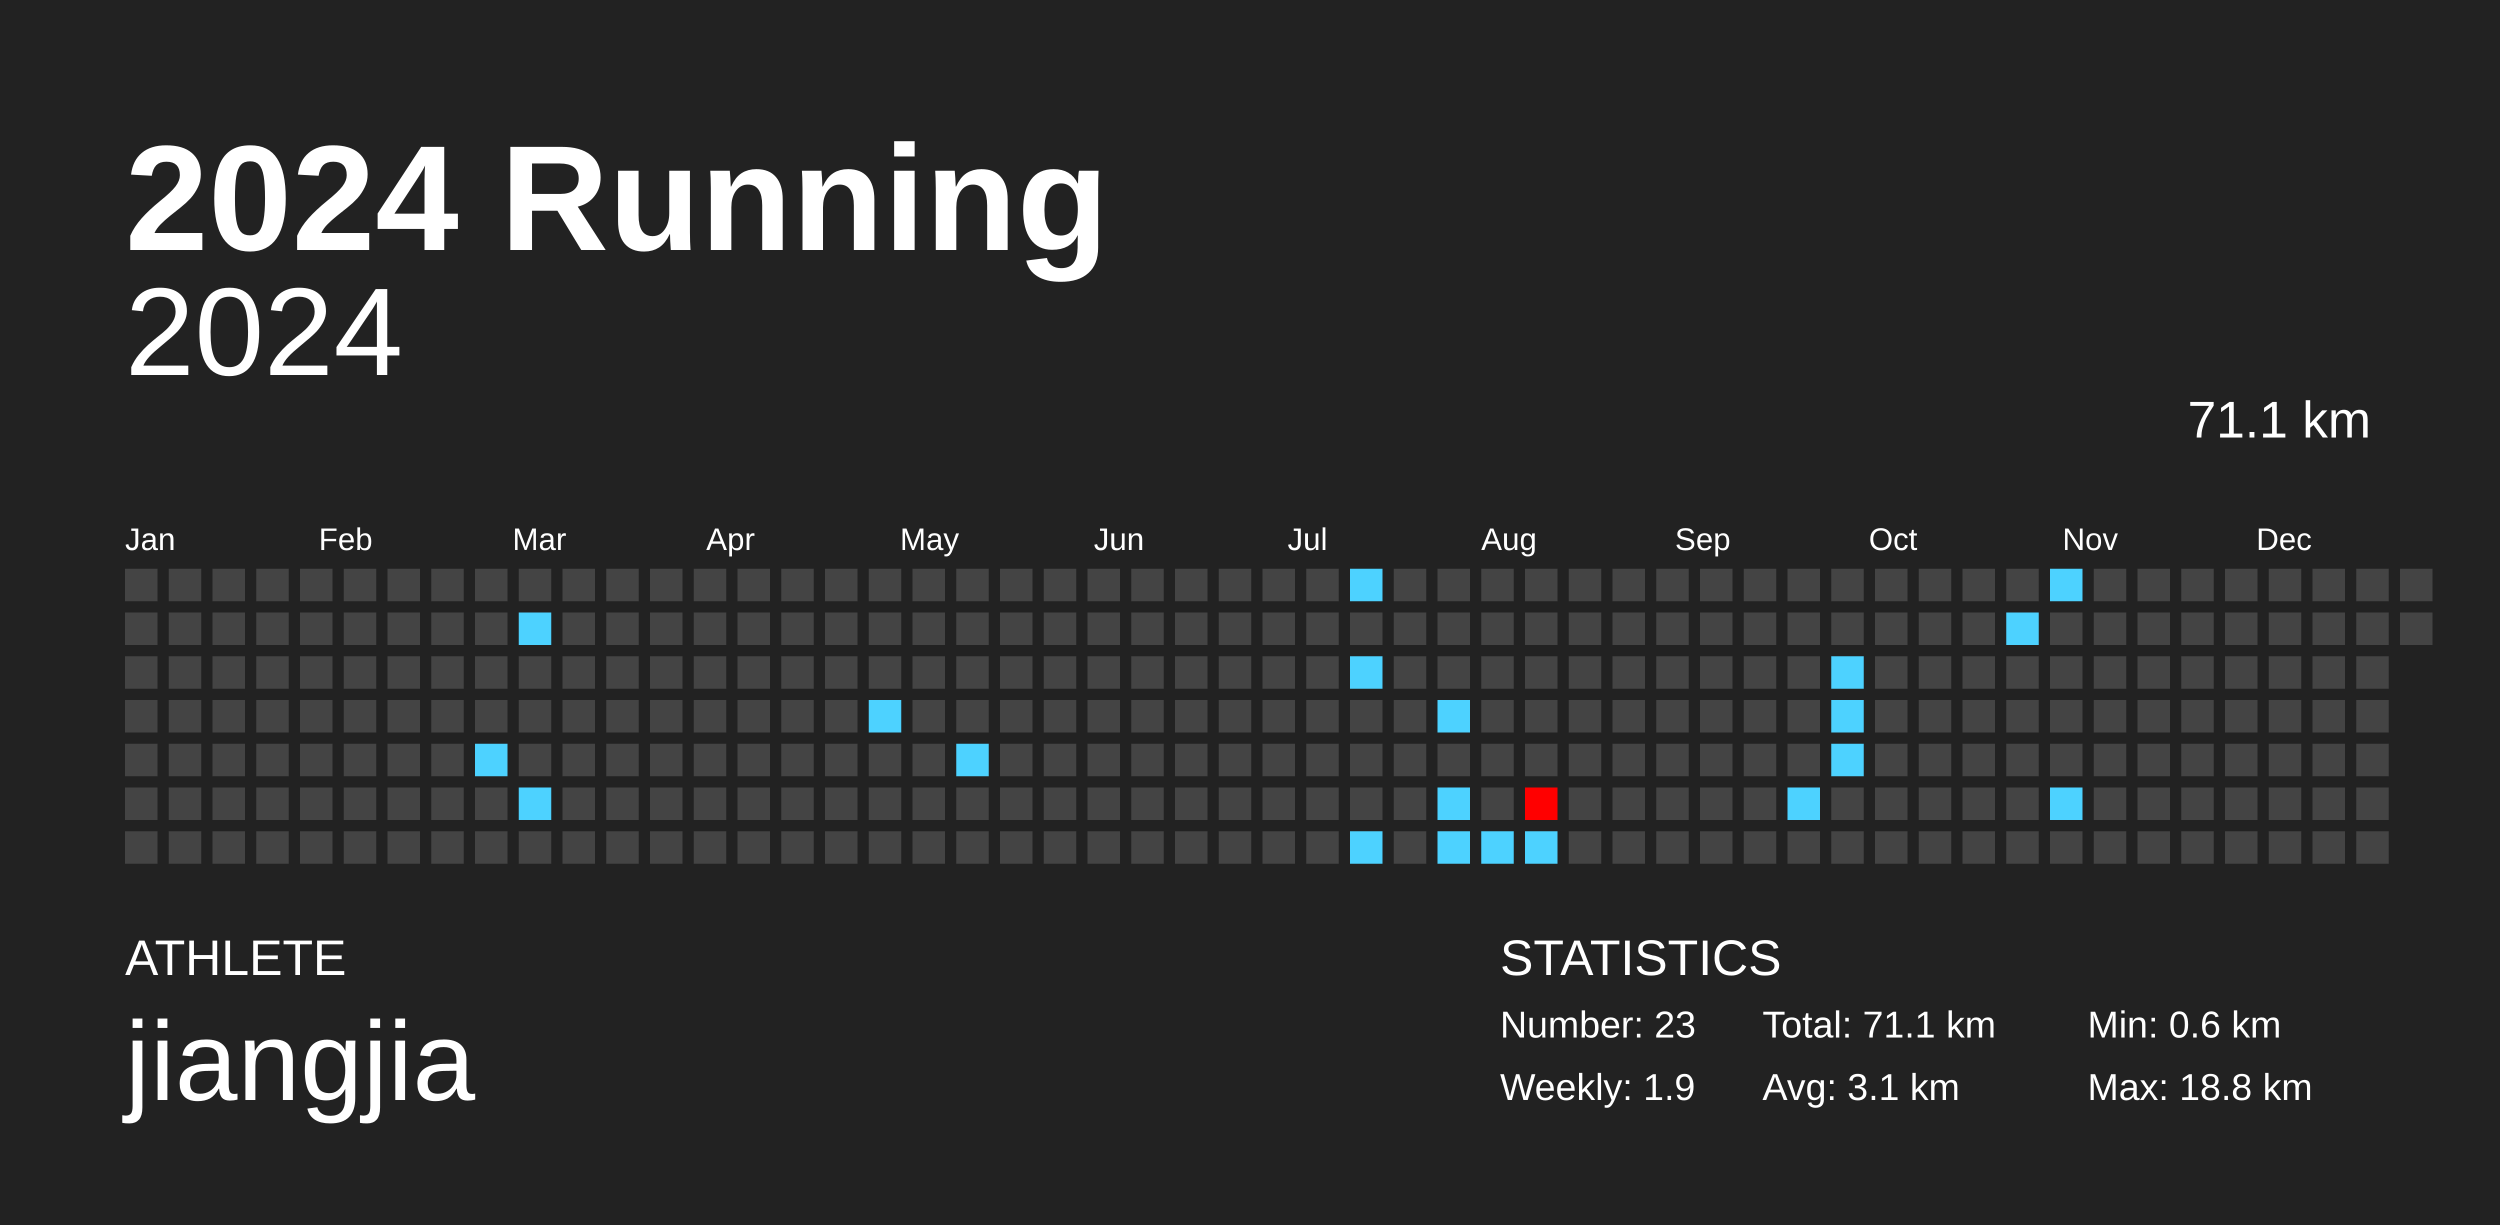
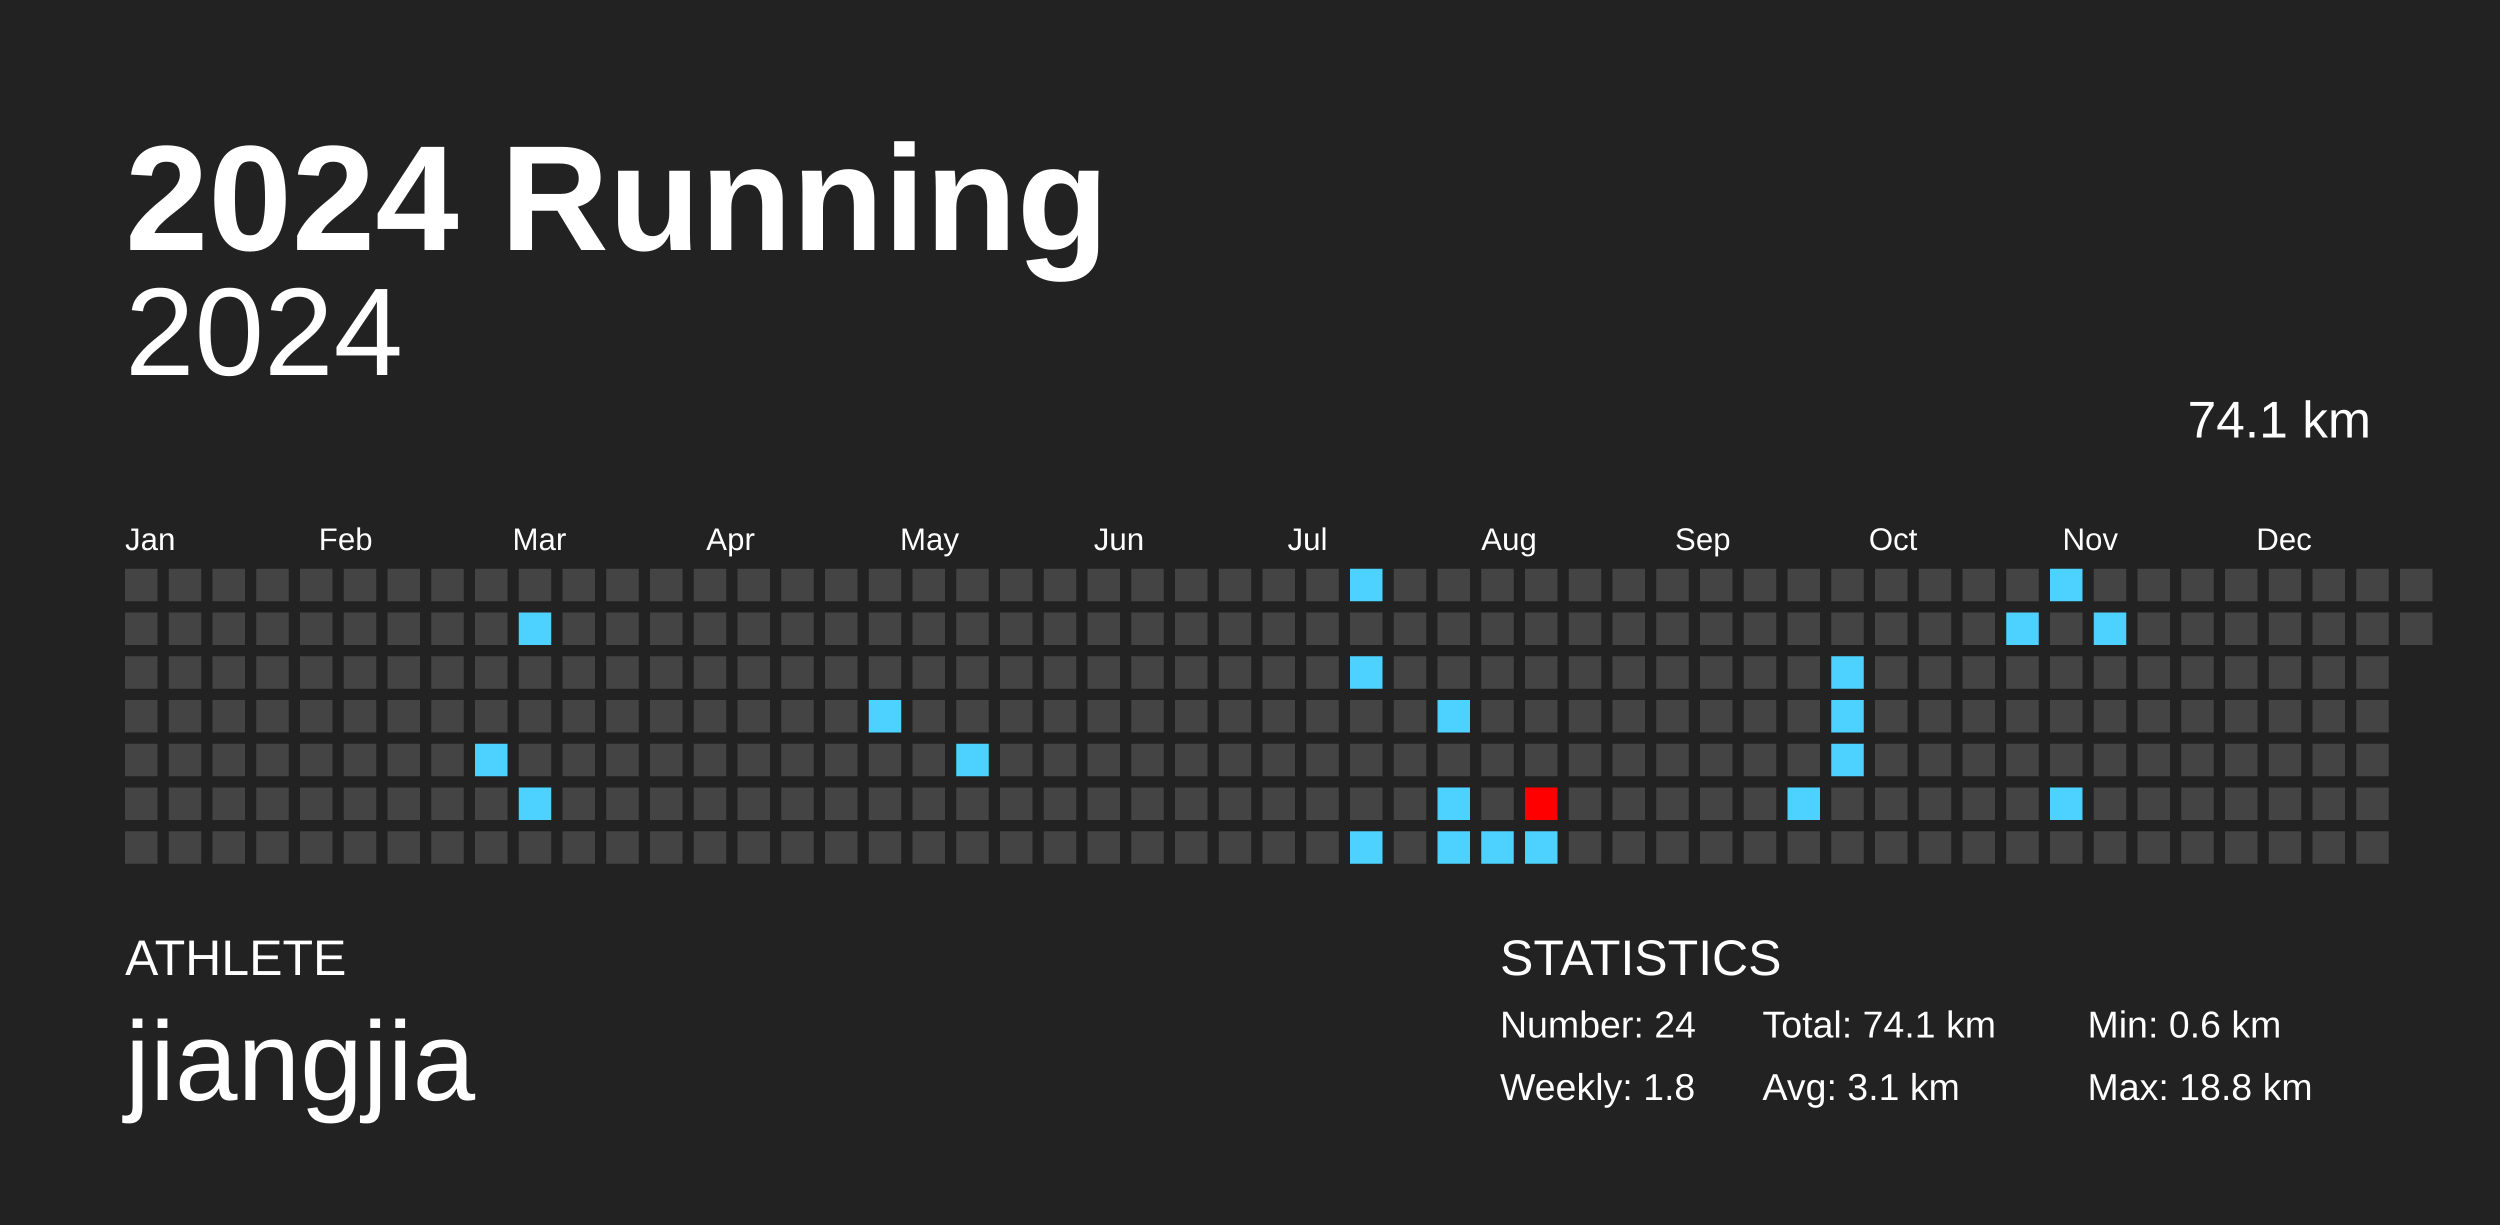
<svg xmlns="http://www.w3.org/2000/svg" baseProfile="full" height="98mm" version="1.1" viewBox="0,0,200,98" width="200mm">
  <defs />
  <rect fill="#222222" height="98" width="200" x="0" y="0" />
  <text fill="#FFFFFF" style="font-size:12px; font-family:Arial; font-weight:bold;" x="10" y="20">2024 Running</text>
  <text fill="#FFFFFF" style="font-size:4px; font-family:Arial" x="10" y="78">ATHLETE</text>
  <text fill="#FFFFFF" style="font-size:9px; font-family:Arial" x="10" y="88">jiangjia</text>
  <text fill="#FFFFFF" style="font-size:4px; font-family:Arial" x="120" y="78">STATISTICS</text>
-   <text fill="#FFFFFF" style="font-size:3px; font-family:Arial" x="120" y="83">Number: 23</text>
-   <text fill="#FFFFFF" style="font-size:3px; font-family:Arial" x="120" y="88">Weekly: 1.9</text>
-   <text fill="#FFFFFF" style="font-size:3px; font-family:Arial" x="141" y="83">Total: 71.1 km</text>
+   <text fill="#FFFFFF" style="font-size:3px; font-family:Arial" x="120" y="83">Number: 24</text>
+   <text fill="#FFFFFF" style="font-size:3px; font-family:Arial" x="120" y="88">Weekly: 1.8</text>
+   <text fill="#FFFFFF" style="font-size:3px; font-family:Arial" x="141" y="83">Total: 74.1 km</text>
  <text fill="#FFFFFF" style="font-size:3px; font-family:Arial" x="141" y="88">Avg: 3.1 km</text>
  <text fill="#FFFFFF" style="font-size:3px; font-family:Arial" x="167" y="83">Min: 0.6 km</text>
  <text fill="#FFFFFF" style="font-size:3px; font-family:Arial" x="167" y="88">Max: 18.8 km</text>
  <text alignment-baseline="hanging" fill="#FFFFFF" style="font-size:10.0px; font-family:Arial;" x="10" y="30">2024</text>
-   <text alignment-baseline="hanging" fill="#FFFFFF" style="font-size:4.125px; font-family:Arial;" x="175" y="35">71.1 km</text>
+   <text alignment-baseline="hanging" fill="#FFFFFF" style="font-size:4.125px; font-family:Arial;" x="175" y="35">74.1 km</text>
  <text fill="#FFFFFF" style="font-size:2.5px; font-family:Arial" x="10.0" y="44">Jan</text>
  <text fill="#FFFFFF" style="font-size:2.5px; font-family:Arial" x="25.5" y="44">Feb</text>
  <text fill="#FFFFFF" style="font-size:2.5px; font-family:Arial" x="41.0" y="44">Mar</text>
  <text fill="#FFFFFF" style="font-size:2.5px; font-family:Arial" x="56.5" y="44">Apr</text>
  <text fill="#FFFFFF" style="font-size:2.5px; font-family:Arial" x="72.0" y="44">May</text>
  <text fill="#FFFFFF" style="font-size:2.5px; font-family:Arial" x="87.5" y="44">Jun</text>
  <text fill="#FFFFFF" style="font-size:2.5px; font-family:Arial" x="103.0" y="44">Jul</text>
  <text fill="#FFFFFF" style="font-size:2.5px; font-family:Arial" x="118.5" y="44">Aug</text>
  <text fill="#FFFFFF" style="font-size:2.5px; font-family:Arial" x="134.0" y="44">Sep</text>
  <text fill="#FFFFFF" style="font-size:2.5px; font-family:Arial" x="149.5" y="44">Oct</text>
  <text fill="#FFFFFF" style="font-size:2.5px; font-family:Arial" x="165.0" y="44">Nov</text>
  <text fill="#FFFFFF" style="font-size:2.5px; font-family:Arial" x="180.5" y="44">Dec</text>
  <rect fill="#444444" height="2.6" width="2.6" x="10.0" y="45.5" />
  <rect fill="#444444" height="2.6" width="2.6" x="10.0" y="49.0" />
  <rect fill="#444444" height="2.6" width="2.6" x="10.0" y="52.5" />
  <rect fill="#444444" height="2.6" width="2.6" x="10.0" y="56.0" />
  <rect fill="#444444" height="2.6" width="2.6" x="10.0" y="59.5" />
  <rect fill="#444444" height="2.6" width="2.6" x="10.0" y="63.0" />
  <rect fill="#444444" height="2.6" width="2.6" x="10.0" y="66.5" />
  <rect fill="#444444" height="2.6" width="2.6" x="13.5" y="45.5" />
  <rect fill="#444444" height="2.6" width="2.6" x="13.5" y="49.0" />
  <rect fill="#444444" height="2.6" width="2.6" x="13.5" y="52.5" />
  <rect fill="#444444" height="2.6" width="2.6" x="13.5" y="56.0" />
  <rect fill="#444444" height="2.6" width="2.6" x="13.5" y="59.5" />
  <rect fill="#444444" height="2.6" width="2.6" x="13.5" y="63.0" />
  <rect fill="#444444" height="2.6" width="2.6" x="13.5" y="66.5" />
  <rect fill="#444444" height="2.6" width="2.6" x="17.0" y="45.5" />
  <rect fill="#444444" height="2.6" width="2.6" x="17.0" y="49.0" />
  <rect fill="#444444" height="2.6" width="2.6" x="17.0" y="52.5" />
  <rect fill="#444444" height="2.6" width="2.6" x="17.0" y="56.0" />
  <rect fill="#444444" height="2.6" width="2.6" x="17.0" y="59.5" />
  <rect fill="#444444" height="2.6" width="2.6" x="17.0" y="63.0" />
  <rect fill="#444444" height="2.6" width="2.6" x="17.0" y="66.5" />
  <rect fill="#444444" height="2.6" width="2.6" x="20.5" y="45.5" />
  <rect fill="#444444" height="2.6" width="2.6" x="20.5" y="49.0" />
  <rect fill="#444444" height="2.6" width="2.6" x="20.5" y="52.5" />
  <rect fill="#444444" height="2.6" width="2.6" x="20.5" y="56.0" />
  <rect fill="#444444" height="2.6" width="2.6" x="20.5" y="59.5" />
  <rect fill="#444444" height="2.6" width="2.6" x="20.5" y="63.0" />
  <rect fill="#444444" height="2.6" width="2.6" x="20.5" y="66.5" />
  <rect fill="#444444" height="2.6" width="2.6" x="24.0" y="45.5" />
  <rect fill="#444444" height="2.6" width="2.6" x="24.0" y="49.0" />
  <rect fill="#444444" height="2.6" width="2.6" x="24.0" y="52.5" />
  <rect fill="#444444" height="2.6" width="2.6" x="24.0" y="56.0" />
  <rect fill="#444444" height="2.6" width="2.6" x="24.0" y="59.5" />
  <rect fill="#444444" height="2.6" width="2.6" x="24.0" y="63.0" />
  <rect fill="#444444" height="2.6" width="2.6" x="24.0" y="66.5" />
  <rect fill="#444444" height="2.6" width="2.6" x="27.5" y="45.5" />
  <rect fill="#444444" height="2.6" width="2.6" x="27.5" y="49.0" />
  <rect fill="#444444" height="2.6" width="2.6" x="27.5" y="52.5" />
  <rect fill="#444444" height="2.6" width="2.6" x="27.5" y="56.0" />
  <rect fill="#444444" height="2.6" width="2.6" x="27.5" y="59.5" />
  <rect fill="#444444" height="2.6" width="2.6" x="27.5" y="63.0" />
  <rect fill="#444444" height="2.6" width="2.6" x="27.5" y="66.5" />
  <rect fill="#444444" height="2.6" width="2.6" x="31.0" y="45.5" />
  <rect fill="#444444" height="2.6" width="2.6" x="31.0" y="49.0" />
  <rect fill="#444444" height="2.6" width="2.6" x="31.0" y="52.5" />
  <rect fill="#444444" height="2.6" width="2.6" x="31.0" y="56.0" />
  <rect fill="#444444" height="2.6" width="2.6" x="31.0" y="59.5" />
  <rect fill="#444444" height="2.6" width="2.6" x="31.0" y="63.0" />
  <rect fill="#444444" height="2.6" width="2.6" x="31.0" y="66.5" />
  <rect fill="#444444" height="2.6" width="2.6" x="34.5" y="45.5" />
  <rect fill="#444444" height="2.6" width="2.6" x="34.5" y="49.0" />
  <rect fill="#444444" height="2.6" width="2.6" x="34.5" y="52.5" />
  <rect fill="#444444" height="2.6" width="2.6" x="34.5" y="56.0" />
  <rect fill="#444444" height="2.6" width="2.6" x="34.5" y="59.5" />
  <rect fill="#444444" height="2.6" width="2.6" x="34.5" y="63.0" />
  <rect fill="#444444" height="2.6" width="2.6" x="34.5" y="66.5" />
  <rect fill="#444444" height="2.6" width="2.6" x="38.0" y="45.5" />
  <rect fill="#444444" height="2.6" width="2.6" x="38.0" y="49.0" />
  <rect fill="#444444" height="2.6" width="2.6" x="38.0" y="52.5" />
  <rect fill="#444444" height="2.6" width="2.6" x="38.0" y="56.0" />
  <rect fill="#4dd2ff" height="2.6" width="2.6" x="38.0" y="59.5" />
  <rect fill="#444444" height="2.6" width="2.6" x="38.0" y="63.0" />
  <rect fill="#444444" height="2.6" width="2.6" x="38.0" y="66.5" />
  <rect fill="#444444" height="2.6" width="2.6" x="41.5" y="45.5" />
  <rect fill="#4dd2ff" height="2.6" width="2.6" x="41.5" y="49.0" />
  <rect fill="#444444" height="2.6" width="2.6" x="41.5" y="52.5" />
  <rect fill="#444444" height="2.6" width="2.6" x="41.5" y="56.0" />
  <rect fill="#444444" height="2.6" width="2.6" x="41.5" y="59.5" />
  <rect fill="#4dd2ff" height="2.6" width="2.6" x="41.5" y="63.0" />
  <rect fill="#444444" height="2.6" width="2.6" x="41.5" y="66.5" />
  <rect fill="#444444" height="2.6" width="2.6" x="45.0" y="45.5" />
  <rect fill="#444444" height="2.6" width="2.6" x="45.0" y="49.0" />
  <rect fill="#444444" height="2.6" width="2.6" x="45.0" y="52.5" />
  <rect fill="#444444" height="2.6" width="2.6" x="45.0" y="56.0" />
  <rect fill="#444444" height="2.6" width="2.6" x="45.0" y="59.5" />
  <rect fill="#444444" height="2.6" width="2.6" x="45.0" y="63.0" />
  <rect fill="#444444" height="2.6" width="2.6" x="45.0" y="66.5" />
  <rect fill="#444444" height="2.6" width="2.6" x="48.5" y="45.5" />
  <rect fill="#444444" height="2.6" width="2.6" x="48.5" y="49.0" />
  <rect fill="#444444" height="2.6" width="2.6" x="48.5" y="52.5" />
  <rect fill="#444444" height="2.6" width="2.6" x="48.5" y="56.0" />
  <rect fill="#444444" height="2.6" width="2.6" x="48.5" y="59.5" />
  <rect fill="#444444" height="2.6" width="2.6" x="48.5" y="63.0" />
  <rect fill="#444444" height="2.6" width="2.6" x="48.5" y="66.5" />
  <rect fill="#444444" height="2.6" width="2.6" x="52.0" y="45.5" />
  <rect fill="#444444" height="2.6" width="2.6" x="52.0" y="49.0" />
  <rect fill="#444444" height="2.6" width="2.6" x="52.0" y="52.5" />
  <rect fill="#444444" height="2.6" width="2.6" x="52.0" y="56.0" />
  <rect fill="#444444" height="2.6" width="2.6" x="52.0" y="59.5" />
  <rect fill="#444444" height="2.6" width="2.6" x="52.0" y="63.0" />
  <rect fill="#444444" height="2.6" width="2.6" x="52.0" y="66.5" />
  <rect fill="#444444" height="2.6" width="2.6" x="55.5" y="45.5" />
  <rect fill="#444444" height="2.6" width="2.6" x="55.5" y="49.0" />
  <rect fill="#444444" height="2.6" width="2.6" x="55.5" y="52.5" />
  <rect fill="#444444" height="2.6" width="2.6" x="55.5" y="56.0" />
  <rect fill="#444444" height="2.6" width="2.6" x="55.5" y="59.5" />
  <rect fill="#444444" height="2.6" width="2.6" x="55.5" y="63.0" />
  <rect fill="#444444" height="2.6" width="2.6" x="55.5" y="66.5" />
  <rect fill="#444444" height="2.6" width="2.6" x="59.0" y="45.5" />
  <rect fill="#444444" height="2.6" width="2.6" x="59.0" y="49.0" />
  <rect fill="#444444" height="2.6" width="2.6" x="59.0" y="52.5" />
  <rect fill="#444444" height="2.6" width="2.6" x="59.0" y="56.0" />
  <rect fill="#444444" height="2.6" width="2.6" x="59.0" y="59.5" />
  <rect fill="#444444" height="2.6" width="2.6" x="59.0" y="63.0" />
  <rect fill="#444444" height="2.6" width="2.6" x="59.0" y="66.5" />
  <rect fill="#444444" height="2.6" width="2.6" x="62.5" y="45.5" />
  <rect fill="#444444" height="2.6" width="2.6" x="62.5" y="49.0" />
  <rect fill="#444444" height="2.6" width="2.6" x="62.5" y="52.5" />
  <rect fill="#444444" height="2.6" width="2.6" x="62.5" y="56.0" />
  <rect fill="#444444" height="2.6" width="2.6" x="62.5" y="59.5" />
  <rect fill="#444444" height="2.6" width="2.6" x="62.5" y="63.0" />
  <rect fill="#444444" height="2.6" width="2.6" x="62.5" y="66.5" />
  <rect fill="#444444" height="2.6" width="2.6" x="66.0" y="45.5" />
  <rect fill="#444444" height="2.6" width="2.6" x="66.0" y="49.0" />
  <rect fill="#444444" height="2.6" width="2.6" x="66.0" y="52.5" />
  <rect fill="#444444" height="2.6" width="2.6" x="66.0" y="56.0" />
  <rect fill="#444444" height="2.6" width="2.6" x="66.0" y="59.5" />
  <rect fill="#444444" height="2.6" width="2.6" x="66.0" y="63.0" />
  <rect fill="#444444" height="2.6" width="2.6" x="66.0" y="66.5" />
  <rect fill="#444444" height="2.6" width="2.6" x="69.5" y="45.5" />
  <rect fill="#444444" height="2.6" width="2.6" x="69.5" y="49.0" />
  <rect fill="#444444" height="2.6" width="2.6" x="69.5" y="52.5" />
  <rect fill="#4dd2ff" height="2.6" width="2.6" x="69.5" y="56.0" />
  <rect fill="#444444" height="2.6" width="2.6" x="69.5" y="59.5" />
  <rect fill="#444444" height="2.6" width="2.6" x="69.5" y="63.0" />
  <rect fill="#444444" height="2.6" width="2.6" x="69.5" y="66.5" />
  <rect fill="#444444" height="2.6" width="2.6" x="73.0" y="45.5" />
  <rect fill="#444444" height="2.6" width="2.6" x="73.0" y="49.0" />
  <rect fill="#444444" height="2.6" width="2.6" x="73.0" y="52.5" />
  <rect fill="#444444" height="2.6" width="2.6" x="73.0" y="56.0" />
  <rect fill="#444444" height="2.6" width="2.6" x="73.0" y="59.5" />
  <rect fill="#444444" height="2.6" width="2.6" x="73.0" y="63.0" />
  <rect fill="#444444" height="2.6" width="2.6" x="73.0" y="66.5" />
  <rect fill="#444444" height="2.6" width="2.6" x="76.5" y="45.5" />
  <rect fill="#444444" height="2.6" width="2.6" x="76.5" y="49.0" />
  <rect fill="#444444" height="2.6" width="2.6" x="76.5" y="52.5" />
  <rect fill="#444444" height="2.6" width="2.6" x="76.5" y="56.0" />
  <rect fill="#4dd2ff" height="2.6" width="2.6" x="76.5" y="59.5" />
  <rect fill="#444444" height="2.6" width="2.6" x="76.5" y="63.0" />
  <rect fill="#444444" height="2.6" width="2.6" x="76.5" y="66.5" />
  <rect fill="#444444" height="2.6" width="2.6" x="80.0" y="45.5" />
  <rect fill="#444444" height="2.6" width="2.6" x="80.0" y="49.0" />
  <rect fill="#444444" height="2.6" width="2.6" x="80.0" y="52.5" />
  <rect fill="#444444" height="2.6" width="2.6" x="80.0" y="56.0" />
  <rect fill="#444444" height="2.6" width="2.6" x="80.0" y="59.5" />
  <rect fill="#444444" height="2.6" width="2.6" x="80.0" y="63.0" />
  <rect fill="#444444" height="2.6" width="2.6" x="80.0" y="66.5" />
  <rect fill="#444444" height="2.6" width="2.6" x="83.5" y="45.5" />
  <rect fill="#444444" height="2.6" width="2.6" x="83.5" y="49.0" />
  <rect fill="#444444" height="2.6" width="2.6" x="83.5" y="52.5" />
  <rect fill="#444444" height="2.6" width="2.6" x="83.5" y="56.0" />
  <rect fill="#444444" height="2.6" width="2.6" x="83.5" y="59.5" />
  <rect fill="#444444" height="2.6" width="2.6" x="83.5" y="63.0" />
  <rect fill="#444444" height="2.6" width="2.6" x="83.5" y="66.5" />
  <rect fill="#444444" height="2.6" width="2.6" x="87.0" y="45.5" />
  <rect fill="#444444" height="2.6" width="2.6" x="87.0" y="49.0" />
  <rect fill="#444444" height="2.6" width="2.6" x="87.0" y="52.5" />
  <rect fill="#444444" height="2.6" width="2.6" x="87.0" y="56.0" />
  <rect fill="#444444" height="2.6" width="2.6" x="87.0" y="59.5" />
  <rect fill="#444444" height="2.6" width="2.6" x="87.0" y="63.0" />
  <rect fill="#444444" height="2.6" width="2.6" x="87.0" y="66.5" />
  <rect fill="#444444" height="2.6" width="2.6" x="90.5" y="45.5" />
  <rect fill="#444444" height="2.6" width="2.6" x="90.5" y="49.0" />
  <rect fill="#444444" height="2.6" width="2.6" x="90.5" y="52.5" />
  <rect fill="#444444" height="2.6" width="2.6" x="90.5" y="56.0" />
  <rect fill="#444444" height="2.6" width="2.6" x="90.5" y="59.5" />
  <rect fill="#444444" height="2.6" width="2.6" x="90.5" y="63.0" />
  <rect fill="#444444" height="2.6" width="2.6" x="90.5" y="66.5" />
  <rect fill="#444444" height="2.6" width="2.6" x="94.0" y="45.5" />
  <rect fill="#444444" height="2.6" width="2.6" x="94.0" y="49.0" />
  <rect fill="#444444" height="2.6" width="2.6" x="94.0" y="52.5" />
  <rect fill="#444444" height="2.6" width="2.6" x="94.0" y="56.0" />
  <rect fill="#444444" height="2.6" width="2.6" x="94.0" y="59.5" />
  <rect fill="#444444" height="2.6" width="2.6" x="94.0" y="63.0" />
  <rect fill="#444444" height="2.6" width="2.6" x="94.0" y="66.5" />
  <rect fill="#444444" height="2.6" width="2.6" x="97.5" y="45.5" />
  <rect fill="#444444" height="2.6" width="2.6" x="97.5" y="49.0" />
  <rect fill="#444444" height="2.6" width="2.6" x="97.5" y="52.5" />
  <rect fill="#444444" height="2.6" width="2.6" x="97.5" y="56.0" />
  <rect fill="#444444" height="2.6" width="2.6" x="97.5" y="59.5" />
  <rect fill="#444444" height="2.6" width="2.6" x="97.5" y="63.0" />
  <rect fill="#444444" height="2.6" width="2.6" x="97.5" y="66.5" />
  <rect fill="#444444" height="2.6" width="2.6" x="101.0" y="45.5" />
  <rect fill="#444444" height="2.6" width="2.6" x="101.0" y="49.0" />
  <rect fill="#444444" height="2.6" width="2.6" x="101.0" y="52.5" />
  <rect fill="#444444" height="2.6" width="2.6" x="101.0" y="56.0" />
  <rect fill="#444444" height="2.6" width="2.6" x="101.0" y="59.5" />
  <rect fill="#444444" height="2.6" width="2.6" x="101.0" y="63.0" />
  <rect fill="#444444" height="2.6" width="2.6" x="101.0" y="66.5" />
  <rect fill="#444444" height="2.6" width="2.6" x="104.5" y="45.5" />
  <rect fill="#444444" height="2.6" width="2.6" x="104.5" y="49.0" />
  <rect fill="#444444" height="2.6" width="2.6" x="104.5" y="52.5" />
  <rect fill="#444444" height="2.6" width="2.6" x="104.5" y="56.0" />
  <rect fill="#444444" height="2.6" width="2.6" x="104.5" y="59.5" />
  <rect fill="#444444" height="2.6" width="2.6" x="104.5" y="63.0" />
  <rect fill="#444444" height="2.6" width="2.6" x="104.5" y="66.5" />
  <rect fill="#4dd2ff" height="2.6" width="2.6" x="108.0" y="45.5" />
  <rect fill="#444444" height="2.6" width="2.6" x="108.0" y="49.0" />
  <rect fill="#4dd2ff" height="2.6" width="2.6" x="108.0" y="52.5" />
  <rect fill="#444444" height="2.6" width="2.6" x="108.0" y="56.0" />
  <rect fill="#444444" height="2.6" width="2.6" x="108.0" y="59.5" />
  <rect fill="#444444" height="2.6" width="2.6" x="108.0" y="63.0" />
  <rect fill="#4dd2ff" height="2.6" width="2.6" x="108.0" y="66.5" />
  <rect fill="#444444" height="2.6" width="2.6" x="111.5" y="45.5" />
  <rect fill="#444444" height="2.6" width="2.6" x="111.5" y="49.0" />
  <rect fill="#444444" height="2.6" width="2.6" x="111.5" y="52.5" />
  <rect fill="#444444" height="2.6" width="2.6" x="111.5" y="56.0" />
  <rect fill="#444444" height="2.6" width="2.6" x="111.5" y="59.5" />
  <rect fill="#444444" height="2.6" width="2.6" x="111.5" y="63.0" />
  <rect fill="#444444" height="2.6" width="2.6" x="111.5" y="66.5" />
  <rect fill="#444444" height="2.6" width="2.6" x="115.0" y="45.5" />
  <rect fill="#444444" height="2.6" width="2.6" x="115.0" y="49.0" />
  <rect fill="#444444" height="2.6" width="2.6" x="115.0" y="52.5" />
  <rect fill="#4dd2ff" height="2.6" width="2.6" x="115.0" y="56.0" />
  <rect fill="#444444" height="2.6" width="2.6" x="115.0" y="59.5" />
  <rect fill="#4dd2ff" height="2.6" width="2.6" x="115.0" y="63.0" />
  <rect fill="#4dd2ff" height="2.6" width="2.6" x="115.0" y="66.5" />
  <rect fill="#444444" height="2.6" width="2.6" x="118.5" y="45.5" />
  <rect fill="#444444" height="2.6" width="2.6" x="118.5" y="49.0" />
  <rect fill="#444444" height="2.6" width="2.6" x="118.5" y="52.5" />
  <rect fill="#444444" height="2.6" width="2.6" x="118.5" y="56.0" />
  <rect fill="#444444" height="2.6" width="2.6" x="118.5" y="59.5" />
  <rect fill="#444444" height="2.6" width="2.6" x="118.5" y="63.0" />
  <rect fill="#4dd2ff" height="2.6" width="2.6" x="118.5" y="66.5" />
  <rect fill="#444444" height="2.6" width="2.6" x="122.0" y="45.5" />
  <rect fill="#444444" height="2.6" width="2.6" x="122.0" y="49.0" />
  <rect fill="#444444" height="2.6" width="2.6" x="122.0" y="52.5" />
  <rect fill="#444444" height="2.6" width="2.6" x="122.0" y="56.0" />
  <rect fill="#444444" height="2.6" width="2.6" x="122.0" y="59.5" />
  <rect fill="#ff0000" height="2.6" width="2.6" x="122.0" y="63.0" />
  <rect fill="#4dd2ff" height="2.6" width="2.6" x="122.0" y="66.5" />
  <rect fill="#444444" height="2.6" width="2.6" x="125.5" y="45.5" />
  <rect fill="#444444" height="2.6" width="2.6" x="125.5" y="49.0" />
  <rect fill="#444444" height="2.6" width="2.6" x="125.5" y="52.5" />
  <rect fill="#444444" height="2.6" width="2.6" x="125.5" y="56.0" />
  <rect fill="#444444" height="2.6" width="2.6" x="125.5" y="59.5" />
  <rect fill="#444444" height="2.6" width="2.6" x="125.5" y="63.0" />
  <rect fill="#444444" height="2.6" width="2.6" x="125.5" y="66.5" />
  <rect fill="#444444" height="2.6" width="2.6" x="129.0" y="45.5" />
  <rect fill="#444444" height="2.6" width="2.6" x="129.0" y="49.0" />
  <rect fill="#444444" height="2.6" width="2.6" x="129.0" y="52.5" />
  <rect fill="#444444" height="2.6" width="2.6" x="129.0" y="56.0" />
  <rect fill="#444444" height="2.6" width="2.6" x="129.0" y="59.5" />
  <rect fill="#444444" height="2.6" width="2.6" x="129.0" y="63.0" />
  <rect fill="#444444" height="2.6" width="2.6" x="129.0" y="66.5" />
  <rect fill="#444444" height="2.6" width="2.6" x="132.5" y="45.5" />
  <rect fill="#444444" height="2.6" width="2.6" x="132.5" y="49.0" />
  <rect fill="#444444" height="2.6" width="2.6" x="132.5" y="52.5" />
  <rect fill="#444444" height="2.6" width="2.6" x="132.5" y="56.0" />
  <rect fill="#444444" height="2.6" width="2.6" x="132.5" y="59.5" />
  <rect fill="#444444" height="2.6" width="2.6" x="132.5" y="63.0" />
  <rect fill="#444444" height="2.6" width="2.6" x="132.5" y="66.5" />
  <rect fill="#444444" height="2.6" width="2.6" x="136.0" y="45.5" />
  <rect fill="#444444" height="2.6" width="2.6" x="136.0" y="49.0" />
  <rect fill="#444444" height="2.6" width="2.6" x="136.0" y="52.5" />
  <rect fill="#444444" height="2.6" width="2.6" x="136.0" y="56.0" />
  <rect fill="#444444" height="2.6" width="2.6" x="136.0" y="59.5" />
  <rect fill="#444444" height="2.6" width="2.6" x="136.0" y="63.0" />
  <rect fill="#444444" height="2.6" width="2.6" x="136.0" y="66.5" />
  <rect fill="#444444" height="2.6" width="2.6" x="139.5" y="45.5" />
  <rect fill="#444444" height="2.6" width="2.6" x="139.5" y="49.0" />
  <rect fill="#444444" height="2.6" width="2.6" x="139.5" y="52.5" />
  <rect fill="#444444" height="2.6" width="2.6" x="139.5" y="56.0" />
  <rect fill="#444444" height="2.6" width="2.6" x="139.5" y="59.5" />
  <rect fill="#444444" height="2.6" width="2.6" x="139.5" y="63.0" />
  <rect fill="#444444" height="2.6" width="2.6" x="139.5" y="66.5" />
  <rect fill="#444444" height="2.6" width="2.6" x="143.0" y="45.5" />
  <rect fill="#444444" height="2.6" width="2.6" x="143.0" y="49.0" />
  <rect fill="#444444" height="2.6" width="2.6" x="143.0" y="52.5" />
  <rect fill="#444444" height="2.6" width="2.6" x="143.0" y="56.0" />
  <rect fill="#444444" height="2.6" width="2.6" x="143.0" y="59.5" />
  <rect fill="#4dd2ff" height="2.6" width="2.6" x="143.0" y="63.0" />
  <rect fill="#444444" height="2.6" width="2.6" x="143.0" y="66.5" />
  <rect fill="#444444" height="2.6" width="2.6" x="146.5" y="45.5" />
  <rect fill="#444444" height="2.6" width="2.6" x="146.5" y="49.0" />
  <rect fill="#4dd2ff" height="2.6" width="2.6" x="146.5" y="52.5" />
  <rect fill="#4dd2ff" height="2.6" width="2.6" x="146.5" y="56.0" />
  <rect fill="#4dd2ff" height="2.6" width="2.6" x="146.5" y="59.5" />
  <rect fill="#444444" height="2.6" width="2.6" x="146.5" y="63.0" />
  <rect fill="#444444" height="2.6" width="2.6" x="146.5" y="66.5" />
  <rect fill="#444444" height="2.6" width="2.6" x="150.0" y="45.5" />
  <rect fill="#444444" height="2.6" width="2.6" x="150.0" y="49.0" />
  <rect fill="#444444" height="2.6" width="2.6" x="150.0" y="52.5" />
  <rect fill="#444444" height="2.6" width="2.6" x="150.0" y="56.0" />
  <rect fill="#444444" height="2.6" width="2.6" x="150.0" y="59.5" />
  <rect fill="#444444" height="2.6" width="2.6" x="150.0" y="63.0" />
  <rect fill="#444444" height="2.6" width="2.6" x="150.0" y="66.5" />
  <rect fill="#444444" height="2.6" width="2.6" x="153.5" y="45.5" />
  <rect fill="#444444" height="2.6" width="2.6" x="153.5" y="49.0" />
  <rect fill="#444444" height="2.6" width="2.6" x="153.5" y="52.5" />
  <rect fill="#444444" height="2.6" width="2.6" x="153.5" y="56.0" />
  <rect fill="#444444" height="2.6" width="2.6" x="153.5" y="59.5" />
  <rect fill="#444444" height="2.6" width="2.6" x="153.5" y="63.0" />
  <rect fill="#444444" height="2.6" width="2.6" x="153.5" y="66.5" />
  <rect fill="#444444" height="2.6" width="2.6" x="157.0" y="45.5" />
  <rect fill="#444444" height="2.6" width="2.6" x="157.0" y="49.0" />
  <rect fill="#444444" height="2.6" width="2.6" x="157.0" y="52.5" />
  <rect fill="#444444" height="2.6" width="2.6" x="157.0" y="56.0" />
  <rect fill="#444444" height="2.6" width="2.6" x="157.0" y="59.5" />
  <rect fill="#444444" height="2.6" width="2.6" x="157.0" y="63.0" />
  <rect fill="#444444" height="2.6" width="2.6" x="157.0" y="66.5" />
  <rect fill="#444444" height="2.6" width="2.6" x="160.5" y="45.5" />
  <rect fill="#4dd2ff" height="2.6" width="2.6" x="160.5" y="49.0" />
  <rect fill="#444444" height="2.6" width="2.6" x="160.5" y="52.5" />
  <rect fill="#444444" height="2.6" width="2.6" x="160.5" y="56.0" />
  <rect fill="#444444" height="2.6" width="2.6" x="160.5" y="59.5" />
  <rect fill="#444444" height="2.6" width="2.6" x="160.5" y="63.0" />
  <rect fill="#444444" height="2.6" width="2.6" x="160.5" y="66.5" />
  <rect fill="#4dd2ff" height="2.6" width="2.6" x="164.0" y="45.5" />
  <rect fill="#444444" height="2.6" width="2.6" x="164.0" y="49.0" />
  <rect fill="#444444" height="2.6" width="2.6" x="164.0" y="52.5" />
  <rect fill="#444444" height="2.6" width="2.6" x="164.0" y="56.0" />
  <rect fill="#444444" height="2.6" width="2.6" x="164.0" y="59.5" />
  <rect fill="#4dd2ff" height="2.6" width="2.6" x="164.0" y="63.0" />
  <rect fill="#444444" height="2.6" width="2.6" x="164.0" y="66.5" />
  <rect fill="#444444" height="2.6" width="2.6" x="167.5" y="45.5" />
-   <rect fill="#444444" height="2.6" width="2.6" x="167.5" y="49.0" />
+   <rect fill="#4dd2ff" height="2.6" width="2.6" x="167.5" y="49.0" />
  <rect fill="#444444" height="2.6" width="2.6" x="167.5" y="52.5" />
  <rect fill="#444444" height="2.6" width="2.6" x="167.5" y="56.0" />
  <rect fill="#444444" height="2.6" width="2.6" x="167.5" y="59.5" />
  <rect fill="#444444" height="2.6" width="2.6" x="167.5" y="63.0" />
  <rect fill="#444444" height="2.6" width="2.6" x="167.5" y="66.5" />
  <rect fill="#444444" height="2.6" width="2.6" x="171.0" y="45.5" />
  <rect fill="#444444" height="2.6" width="2.6" x="171.0" y="49.0" />
  <rect fill="#444444" height="2.6" width="2.6" x="171.0" y="52.5" />
  <rect fill="#444444" height="2.6" width="2.6" x="171.0" y="56.0" />
  <rect fill="#444444" height="2.6" width="2.6" x="171.0" y="59.5" />
  <rect fill="#444444" height="2.6" width="2.6" x="171.0" y="63.0" />
  <rect fill="#444444" height="2.6" width="2.6" x="171.0" y="66.5" />
  <rect fill="#444444" height="2.6" width="2.6" x="174.5" y="45.5" />
  <rect fill="#444444" height="2.6" width="2.6" x="174.5" y="49.0" />
  <rect fill="#444444" height="2.6" width="2.6" x="174.5" y="52.5" />
  <rect fill="#444444" height="2.6" width="2.6" x="174.5" y="56.0" />
  <rect fill="#444444" height="2.6" width="2.6" x="174.5" y="59.5" />
  <rect fill="#444444" height="2.6" width="2.6" x="174.5" y="63.0" />
  <rect fill="#444444" height="2.6" width="2.6" x="174.5" y="66.5" />
  <rect fill="#444444" height="2.6" width="2.6" x="178.0" y="45.5" />
  <rect fill="#444444" height="2.6" width="2.6" x="178.0" y="49.0" />
  <rect fill="#444444" height="2.6" width="2.6" x="178.0" y="52.5" />
  <rect fill="#444444" height="2.6" width="2.6" x="178.0" y="56.0" />
  <rect fill="#444444" height="2.6" width="2.6" x="178.0" y="59.5" />
  <rect fill="#444444" height="2.6" width="2.6" x="178.0" y="63.0" />
  <rect fill="#444444" height="2.6" width="2.6" x="178.0" y="66.5" />
  <rect fill="#444444" height="2.6" width="2.6" x="181.5" y="45.5" />
  <rect fill="#444444" height="2.6" width="2.6" x="181.5" y="49.0" />
  <rect fill="#444444" height="2.6" width="2.6" x="181.5" y="52.5" />
  <rect fill="#444444" height="2.6" width="2.6" x="181.5" y="56.0" />
  <rect fill="#444444" height="2.6" width="2.6" x="181.5" y="59.5" />
  <rect fill="#444444" height="2.6" width="2.6" x="181.5" y="63.0" />
  <rect fill="#444444" height="2.6" width="2.6" x="181.5" y="66.5" />
  <rect fill="#444444" height="2.6" width="2.6" x="185.0" y="45.5" />
  <rect fill="#444444" height="2.6" width="2.6" x="185.0" y="49.0" />
  <rect fill="#444444" height="2.6" width="2.6" x="185.0" y="52.5" />
  <rect fill="#444444" height="2.6" width="2.6" x="185.0" y="56.0" />
  <rect fill="#444444" height="2.6" width="2.6" x="185.0" y="59.5" />
  <rect fill="#444444" height="2.6" width="2.6" x="185.0" y="63.0" />
  <rect fill="#444444" height="2.6" width="2.6" x="185.0" y="66.5" />
  <rect fill="#444444" height="2.6" width="2.6" x="188.5" y="45.5" />
  <rect fill="#444444" height="2.6" width="2.6" x="188.5" y="49.0" />
  <rect fill="#444444" height="2.6" width="2.6" x="188.5" y="52.5" />
  <rect fill="#444444" height="2.6" width="2.6" x="188.5" y="56.0" />
  <rect fill="#444444" height="2.6" width="2.6" x="188.5" y="59.5" />
  <rect fill="#444444" height="2.6" width="2.6" x="188.5" y="63.0" />
  <rect fill="#444444" height="2.6" width="2.6" x="188.5" y="66.5" />
  <rect fill="#444444" height="2.6" width="2.6" x="192.0" y="45.5" />
  <rect fill="#444444" height="2.6" width="2.6" x="192.0" y="49.0" />
</svg>
